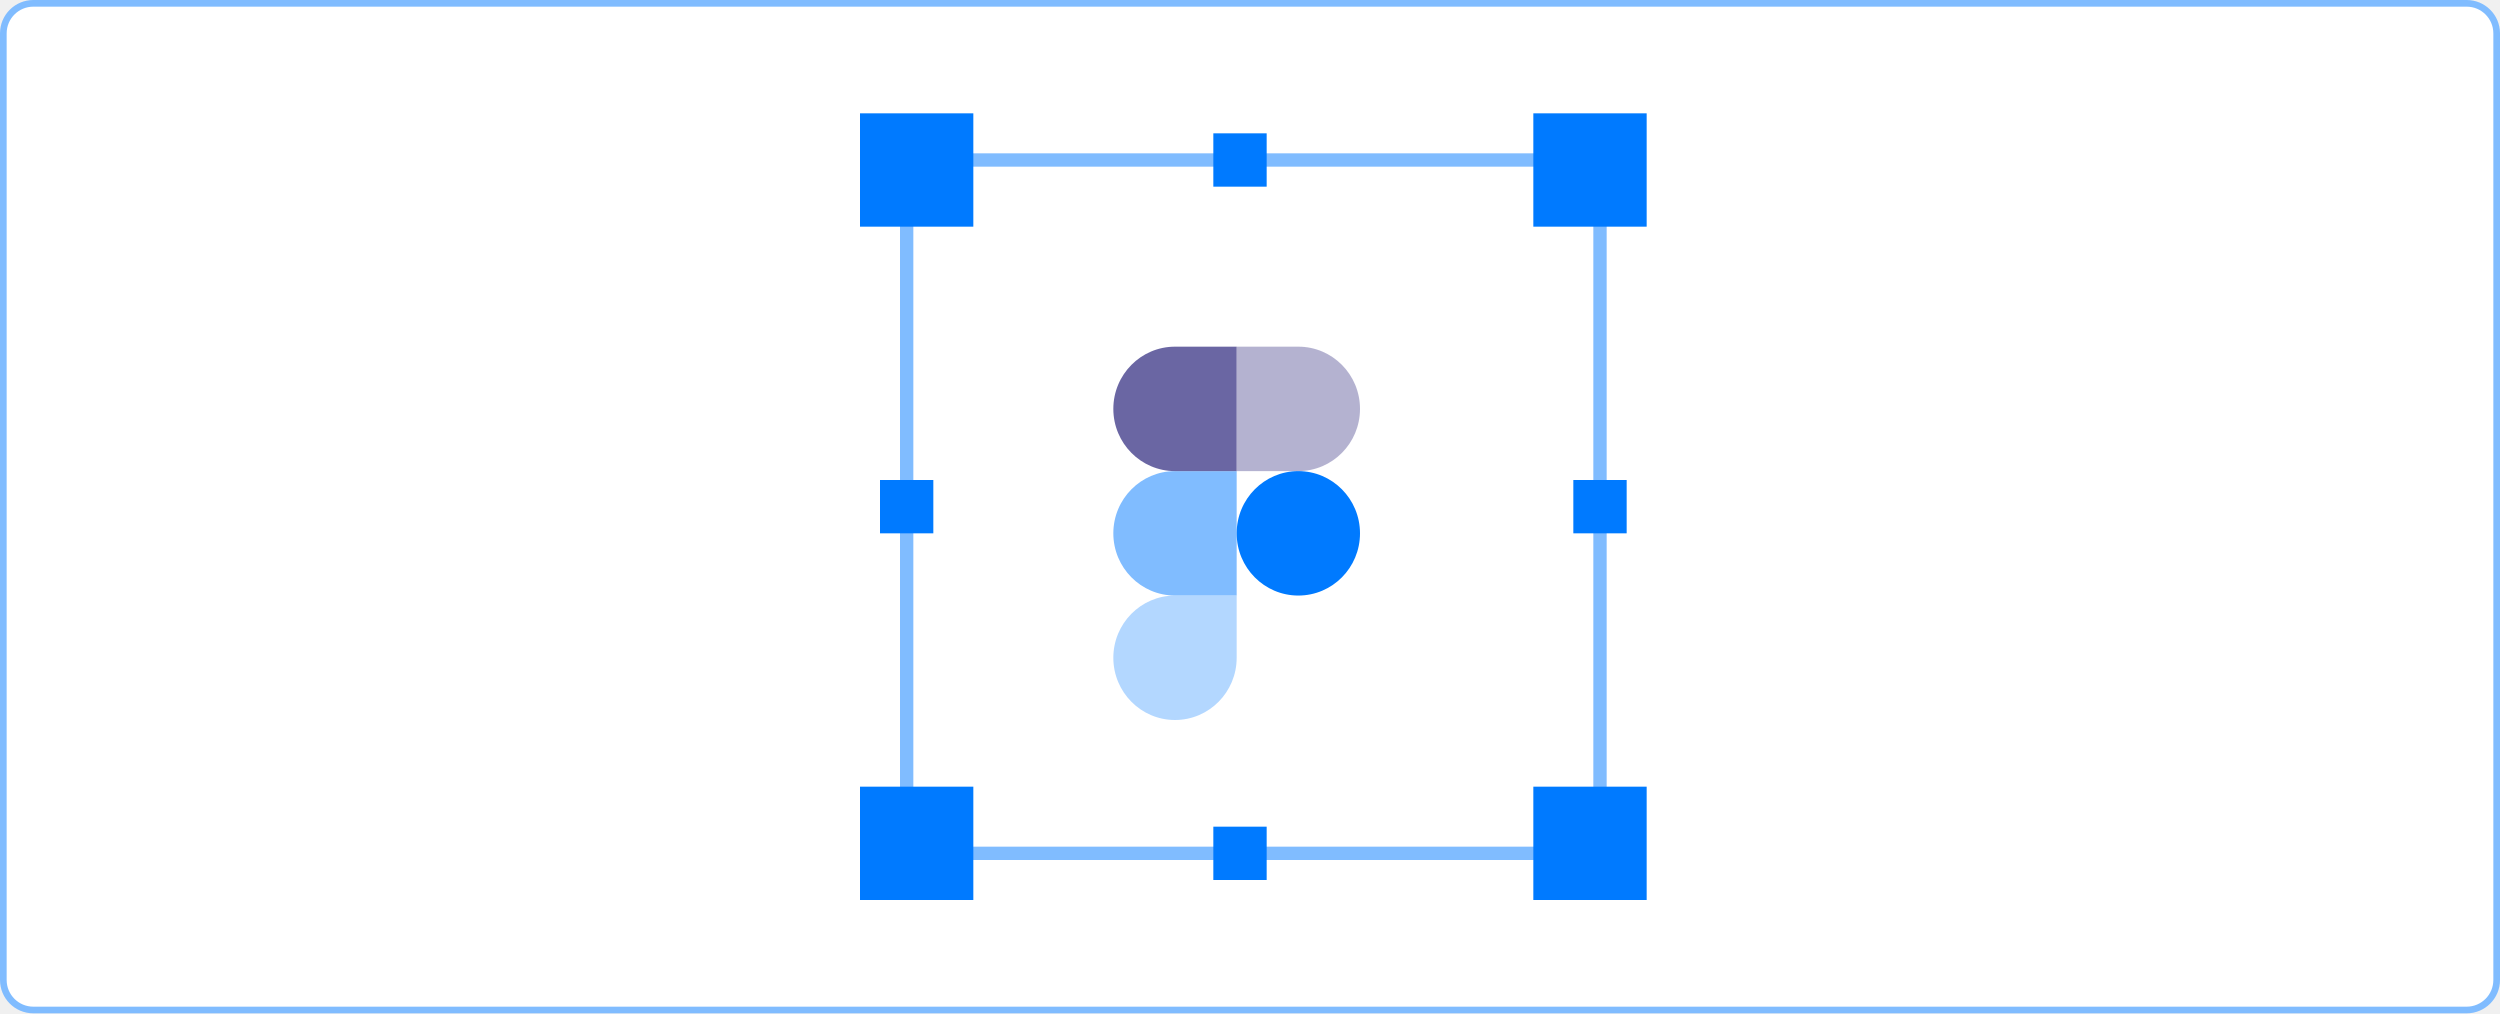
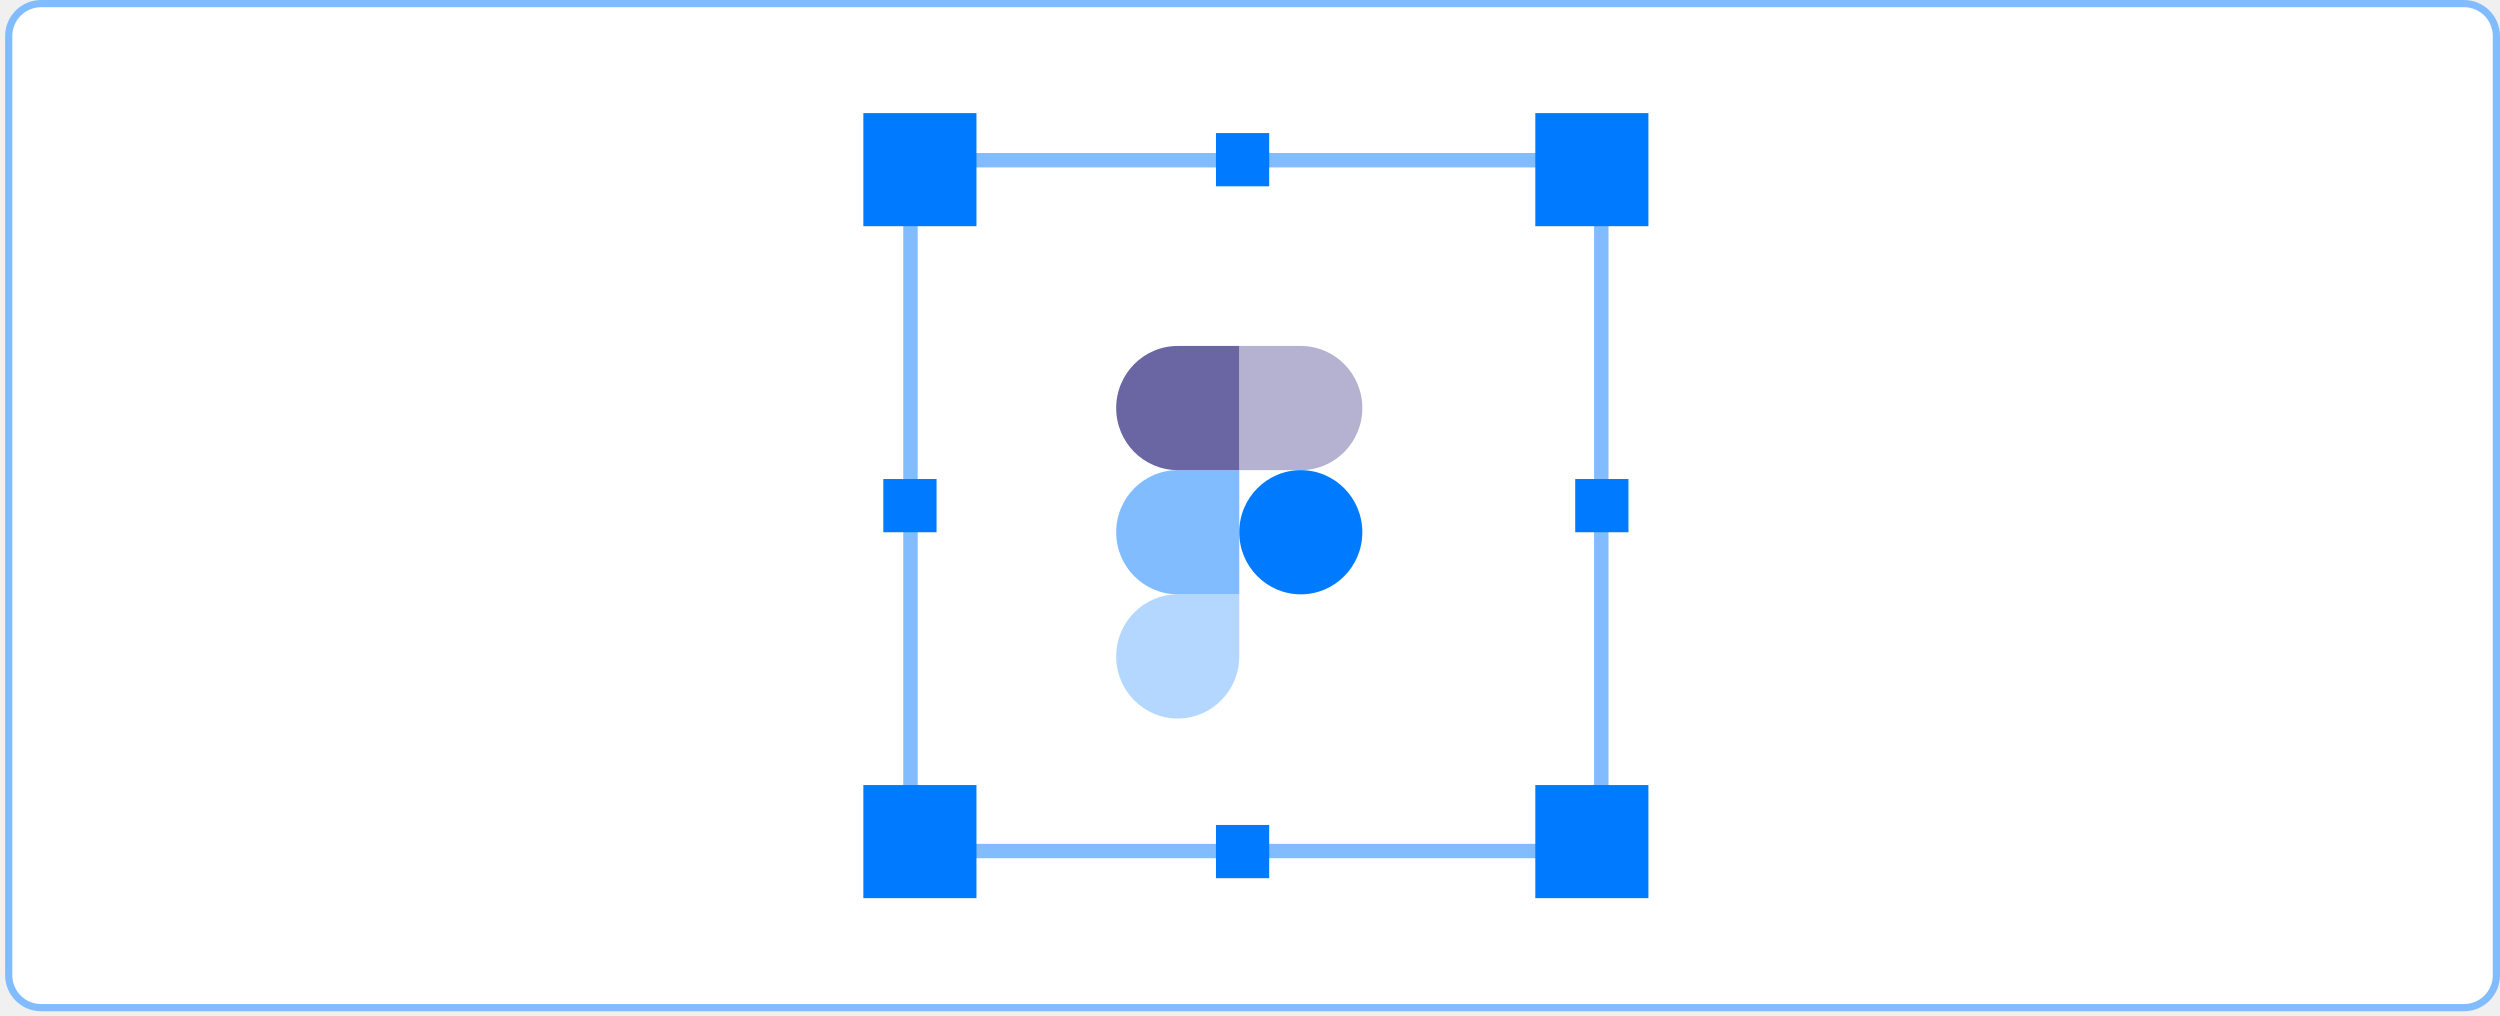
- <svg xmlns="http://www.w3.org/2000/svg" width="375" height="152" viewBox="0 0 375 152" fill="none">
-   <rect x="0.5" y="0.5" width="374" height="151" rx="4.5" fill="white" stroke="#80BCFF" />
-   <rect x="136" y="24" width="104" height="104" stroke="#80BCFF" stroke-width="2" />
-   <rect x="129" y="17" width="17" height="17" fill="#007AFF" />
-   <rect x="132" y="72" width="8" height="8" fill="#007AFF" />
-   <rect x="182" y="20" width="8" height="8" fill="#007AFF" />
-   <rect x="182" y="124" width="8" height="8" fill="#007AFF" />
-   <rect x="236" y="72" width="8" height="8" fill="#007AFF" />
-   <rect x="230" y="118" width="17" height="17" fill="#007AFF" />
-   <rect x="129" y="118" width="17" height="17" fill="#007AFF" />
-   <rect x="230" y="17" width="17" height="17" fill="#007AFF" />
-   <g clip-path="url(#clip0_1468_3153)">
-     <path d="M176.25 108C181.356 108 185.5 103.819 185.5 98.667V89.333H176.25C171.144 89.333 167 93.515 167 98.667C167 103.819 171.144 108 176.25 108Z" fill="#007AFF" fill-opacity="0.3" />
-     <path d="M167 80C167 74.848 171.144 70.667 176.25 70.667H185.5V89.333H176.25C171.144 89.333 167 85.152 167 80Z" fill="#80BCFF" />
-     <path d="M167 61.333C167 56.181 171.144 52 176.25 52H185.5V70.667H176.25C171.144 70.667 167 66.485 167 61.333Z" fill="#6A66A3" />
-     <path d="M185.5 52H194.75C199.856 52 204 56.181 204 61.333C204 66.485 199.856 70.667 194.75 70.667H185.5V52Z" fill="#6A66A3" fill-opacity="0.5" />
-     <path d="M204 80C204 85.152 199.856 89.333 194.75 89.333C189.644 89.333 185.5 85.152 185.5 80C185.5 74.848 189.644 70.667 194.75 70.667C199.856 70.667 204 74.848 204 80Z" fill="#007AFF" />
+ <svg xmlns="http://www.w3.org/2000/svg" width="347" height="141" viewBox="0 0 347 141" fill="none">
+   <rect x="1.21" y="0.5" width="345.29" height="139.363" rx="4.5" fill="white" stroke="#80BCFF" />
+   <rect x="126.374" y="22.239" width="95.885" height="95.885" stroke="#80BCFF" stroke-width="2" />
+   <rect x="119.834" y="15.698" width="15.698" height="15.698" fill="#007AFF" />
+   <rect x="122.604" y="66.488" width="7.388" height="7.388" fill="#007AFF" />
+   <rect x="168.776" y="18.469" width="7.388" height="7.388" fill="#007AFF" />
+   <rect x="168.776" y="114.506" width="7.388" height="7.388" fill="#007AFF" />
+   <rect x="218.642" y="66.488" width="7.388" height="7.388" fill="#007AFF" />
+   <rect x="213.101" y="108.966" width="15.698" height="15.698" fill="#007AFF" />
+   <rect x="119.834" y="108.966" width="15.698" height="15.698" fill="#007AFF" />
+   <rect x="213.101" y="15.698" width="15.698" height="15.698" fill="#007AFF" />
+   <g clip-path="url(#clip0_1689_1256)">
+     <path d="M163.467 99.731C168.182 99.731 172.008 95.87 172.008 91.113V82.494H163.467C158.752 82.494 154.925 86.355 154.925 91.113C154.925 95.87 158.752 99.731 163.467 99.731Z" fill="#007AFF" fill-opacity="0.3" />
+     <path d="M154.925 73.875C154.925 69.118 158.752 65.256 163.467 65.256H172.008V82.494H163.467C158.752 82.494 154.925 78.633 154.925 73.875Z" fill="#80BCFF" />
+     <path d="M154.925 56.638C154.925 51.88 158.752 48.019 163.467 48.019H172.008V65.256H163.467C158.752 65.256 154.925 61.395 154.925 56.638Z" fill="#6A66A3" />
+     <path d="M172.009 48.019H180.551C185.266 48.019 189.092 51.88 189.092 56.638C189.092 61.395 185.266 65.256 180.551 65.256H172.009V48.019Z" fill="#6A66A3" fill-opacity="0.5" />
+     <path d="M189.092 73.875C189.092 78.633 185.266 82.494 180.551 82.494C175.836 82.494 172.009 78.633 172.009 73.875C172.009 69.118 175.836 65.256 180.551 65.256C185.266 65.256 189.092 69.118 189.092 73.875Z" fill="#007AFF" />
  </g>
  <defs>
-     <clipPath id="clip0_1468_3153">
-       <rect width="37" height="56" fill="white" transform="translate(167 52)" />
+     <clipPath id="clip0_1689_1256">
+       <rect width="34.167" height="51.713" fill="white" transform="translate(154.925 48.0188)" />
    </clipPath>
  </defs>
</svg>
